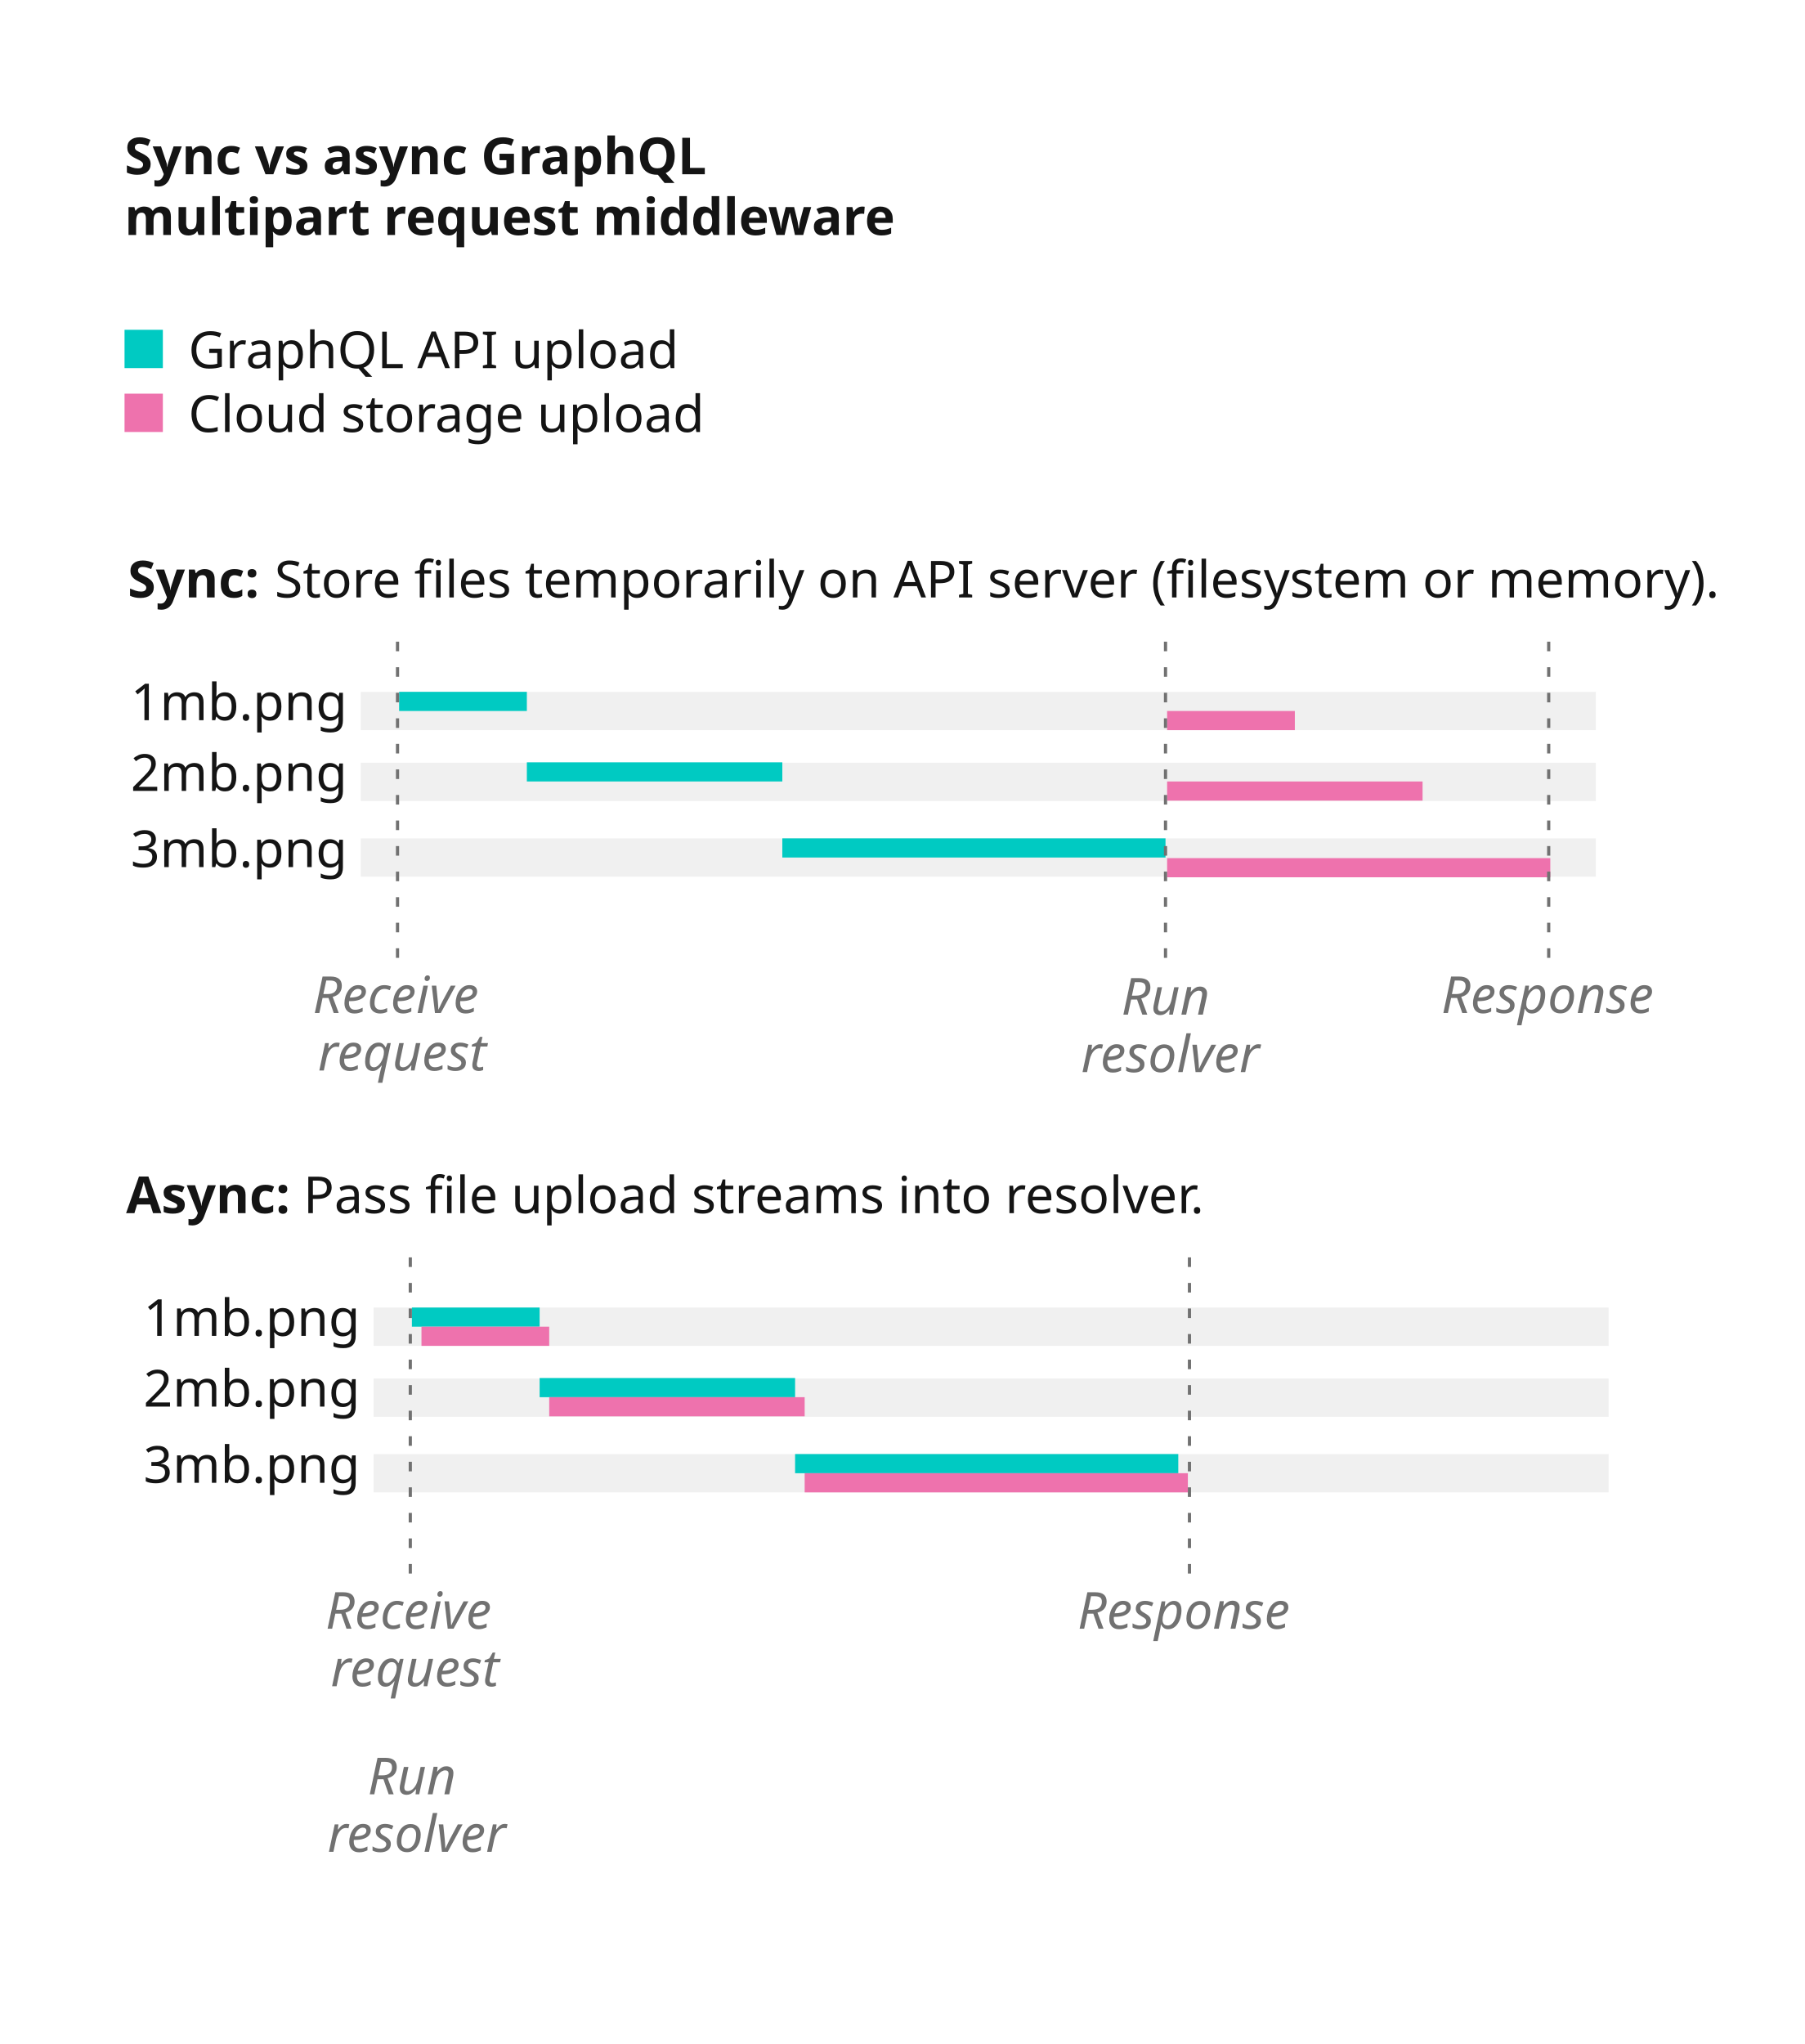
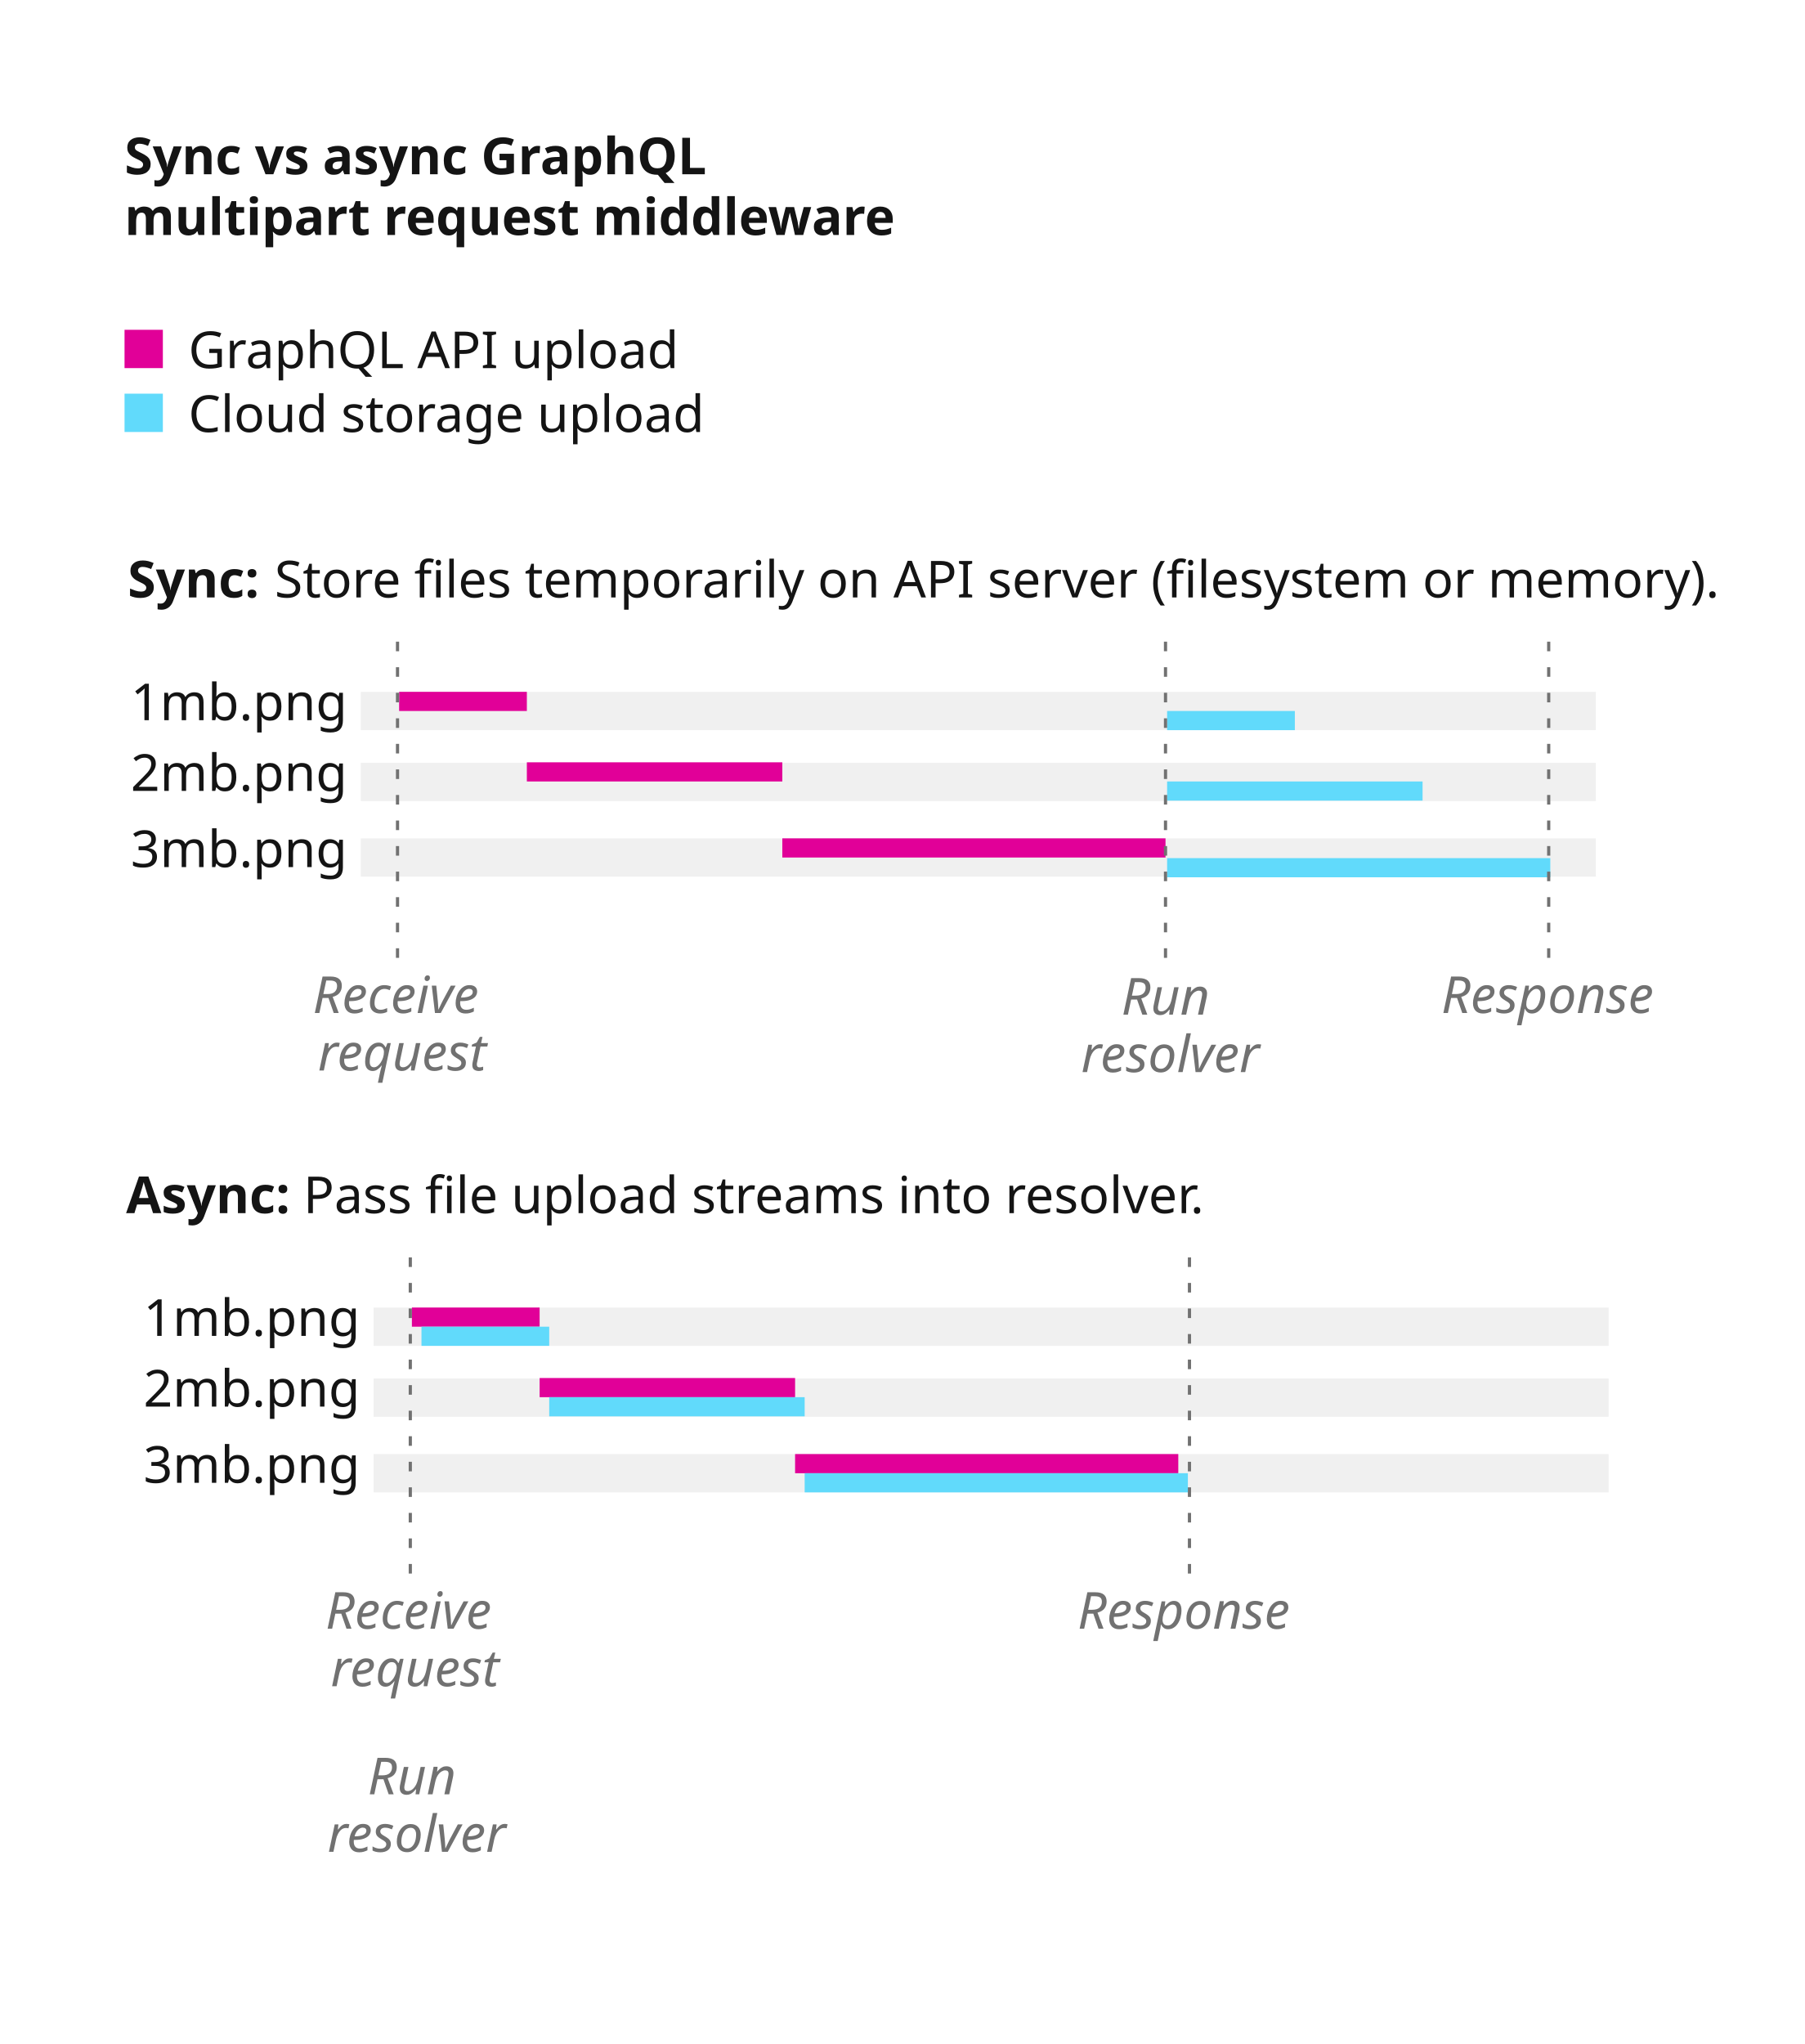
<svg xmlns="http://www.w3.org/2000/svg" style="background:#FFF" width="565" height="640" viewBox="0 0 565 640">
  <g fill="none" fill-rule="evenodd">
-     <path fill="#00CAC2" d="M39 103.262h12v12H39z" />
+     <path fill="#e10098" d="M39 103.262h12v12H39z" />
    <text fill="#141414" font-family="sans-serif" font-size="16">
      <tspan x="59" y="115.262">GraphQL API upload</tspan>
    </text>
-     <path fill="#EE72AD" d="M39 123.262h12v12H39z" />
+     <path fill="#61dafb" d="M39 123.262h12v12H39z" />
    <text fill="#141414" font-family="sans-serif" font-size="16">
      <tspan x="59" y="135.262">Cloud storage upload</tspan>
    </text>
    <path fill="#000" fill-opacity=".059" d="M112.988 216.62H499.75v12H112.988z" />
-     <path fill="#00CAC2" d="M124.988 216.62h40v6h-40z" />
-     <path fill="#EE72AD" d="M365.488 222.62h40v6h-40z" />
+     <path fill="#e10098" d="M124.988 216.62h40v6h-40z" />
+     <path fill="#61dafb" d="M365.488 222.62h40v6h-40z" />
    <text fill="#141414" font-family="sans-serif" font-size="16">
      <tspan x="40.928" y="225.497">1mb.png</tspan>
    </text>
    <path fill="#000" fill-opacity=".059" d="M112.988 238.823H499.75v12H112.988z" />
-     <path fill="#00CAC2" d="M164.988 238.688h80v6h-80z" />
-     <path fill="#EE72AD" d="M365.488 244.688h80v6h-80z" />
+     <path fill="#e10098" d="M164.988 238.688h80v6h-80z" />
+     <path fill="#61dafb" d="M365.488 244.688h80v6h-80z" />
    <text fill="#141414" font-family="sans-serif" font-size="16">
      <tspan x="40.928" y="247.632">2mb.png</tspan>
    </text>
    <path fill="#000" fill-opacity=".059" d="M112.988 262.497H499.75v12H112.988z" />
-     <path fill="#00CAC2" d="M244.988 262.497h120v6h-120z" />
-     <path fill="#EE72AD" d="M365.488 268.688h120v6h-120z" />
+     <path fill="#e10098" d="M244.988 262.497h120v6h-120z" />
+     <path fill="#61dafb" d="M365.488 268.688h120v6h-120z" />
    <text fill="#141414" font-family="sans-serif" font-size="16">
      <tspan x="40.928" y="271.497">3mb.png</tspan>
    </text>
    <path stroke="#717171" stroke-dasharray="2,6" stroke-linecap="square" d="M124.488 201.414v100.488m240.5-100.488v100.488m120-100.488v100.488" />
    <text fill="#717171" font-family="sans-serif" font-style="italic" font-size="16">
      <tspan x="451.344" y="317.188">Response</tspan>
    </text>
    <text fill="#717171" font-family="sans-serif" font-style="italic" font-size="16">
      <tspan x="97.932" y="317.188">Receive </tspan>
      <tspan x="99.548" y="335.188">request</tspan>
    </text>
    <text fill="#717171" font-family="sans-serif" font-style="italic" font-size="16">
      <tspan x="351.14" y="317.688">Run </tspan>
      <tspan x="338.556" y="335.688">resolver</tspan>
    </text>
    <text fill="#141414" font-family="sans-serif" font-size="16">
      <tspan font-weight="bold" x="39.988" y="187.07">Sync: </tspan>
      <tspan x="86" y="187.07">Store files temporarily on API server (filesystem or memory).</tspan>
    </text>
    <path fill="#000" fill-opacity=".059" d="M116.988 409.405H503.75v12H116.988z" />
-     <path fill="#00CAC2" d="M128.988 409.405h40v6h-40z" />
-     <path fill="#EE72AD" d="M131.988 415.405h40v6h-40z" />
+     <path fill="#e10098" d="M128.988 409.405h40v6h-40z" />
+     <path fill="#61dafb" d="M131.988 415.405h40v6h-40z" />
    <text fill="#141414" font-family="sans-serif" font-size="16">
      <tspan x="44.928" y="418.282">1mb.png</tspan>
    </text>
    <path fill="#000" fill-opacity=".059" d="M116.988 431.608H503.75v12H116.988z" />
-     <path fill="#00CAC2" d="M168.988 431.473h80v6h-80z" />
-     <path fill="#EE72AD" d="M171.988 437.473h80v6h-80z" />
+     <path fill="#e10098" d="M168.988 431.473h80v6h-80z" />
+     <path fill="#61dafb" d="M171.988 437.473h80v6h-80z" />
    <text fill="#141414" font-family="sans-serif" font-size="16">
      <tspan x="44.928" y="440.417">2mb.png</tspan>
    </text>
    <path fill="#000" fill-opacity=".059" d="M116.988 455.282H503.75v12H116.988z" />
-     <path fill="#00CAC2" d="M248.988 455.282h120v6h-120z" />
-     <path fill="#EE72AD" d="M251.988 461.282h120v6h-120z" />
+     <path fill="#e10098" d="M248.988 455.282h120v6h-120z" />
+     <path fill="#61dafb" d="M251.988 461.282h120v6h-120z" />
    <text fill="#141414" font-family="sans-serif" font-size="16">
      <tspan x="44.928" y="464.282">3mb.png</tspan>
    </text>
    <path stroke="#717171" stroke-dasharray="2,6" stroke-linecap="square" d="M128.488 394.2v100.488m244-100.488v100.488" />
    <text fill="#717171" font-family="sans-serif" font-style="italic" font-size="16">
      <tspan x="101.932" y="509.973">Receive </tspan>
      <tspan x="103.548" y="527.973">request</tspan>
    </text>
    <text fill="#717171" font-family="sans-serif" font-style="italic" font-size="16">
      <tspan x="337.436" y="509.973">Response</tspan>
    </text>
    <text fill="#717171" font-family="sans-serif" font-style="italic" font-size="16">
      <tspan x="115.14" y="561.82">Run </tspan>
      <tspan x="102.556" y="579.82">resolver</tspan>
    </text>
    <text fill="#141414" font-family="sans-serif" font-size="16">
      <tspan font-weight="bold" x="39.488" y="379.855">Async: </tspan>
      <tspan x="95" y="379.855">Pass file upload streams into resolver.</tspan>
    </text>
    <text fill="#141414" font-family="sans-serif" font-size="16" font-weight="bold">
      <tspan x="39" y="54.574">Sync vs async GraphQL </tspan>
      <tspan x="39" y="73.574">multipart request middleware</tspan>
    </text>
  </g>
</svg>
